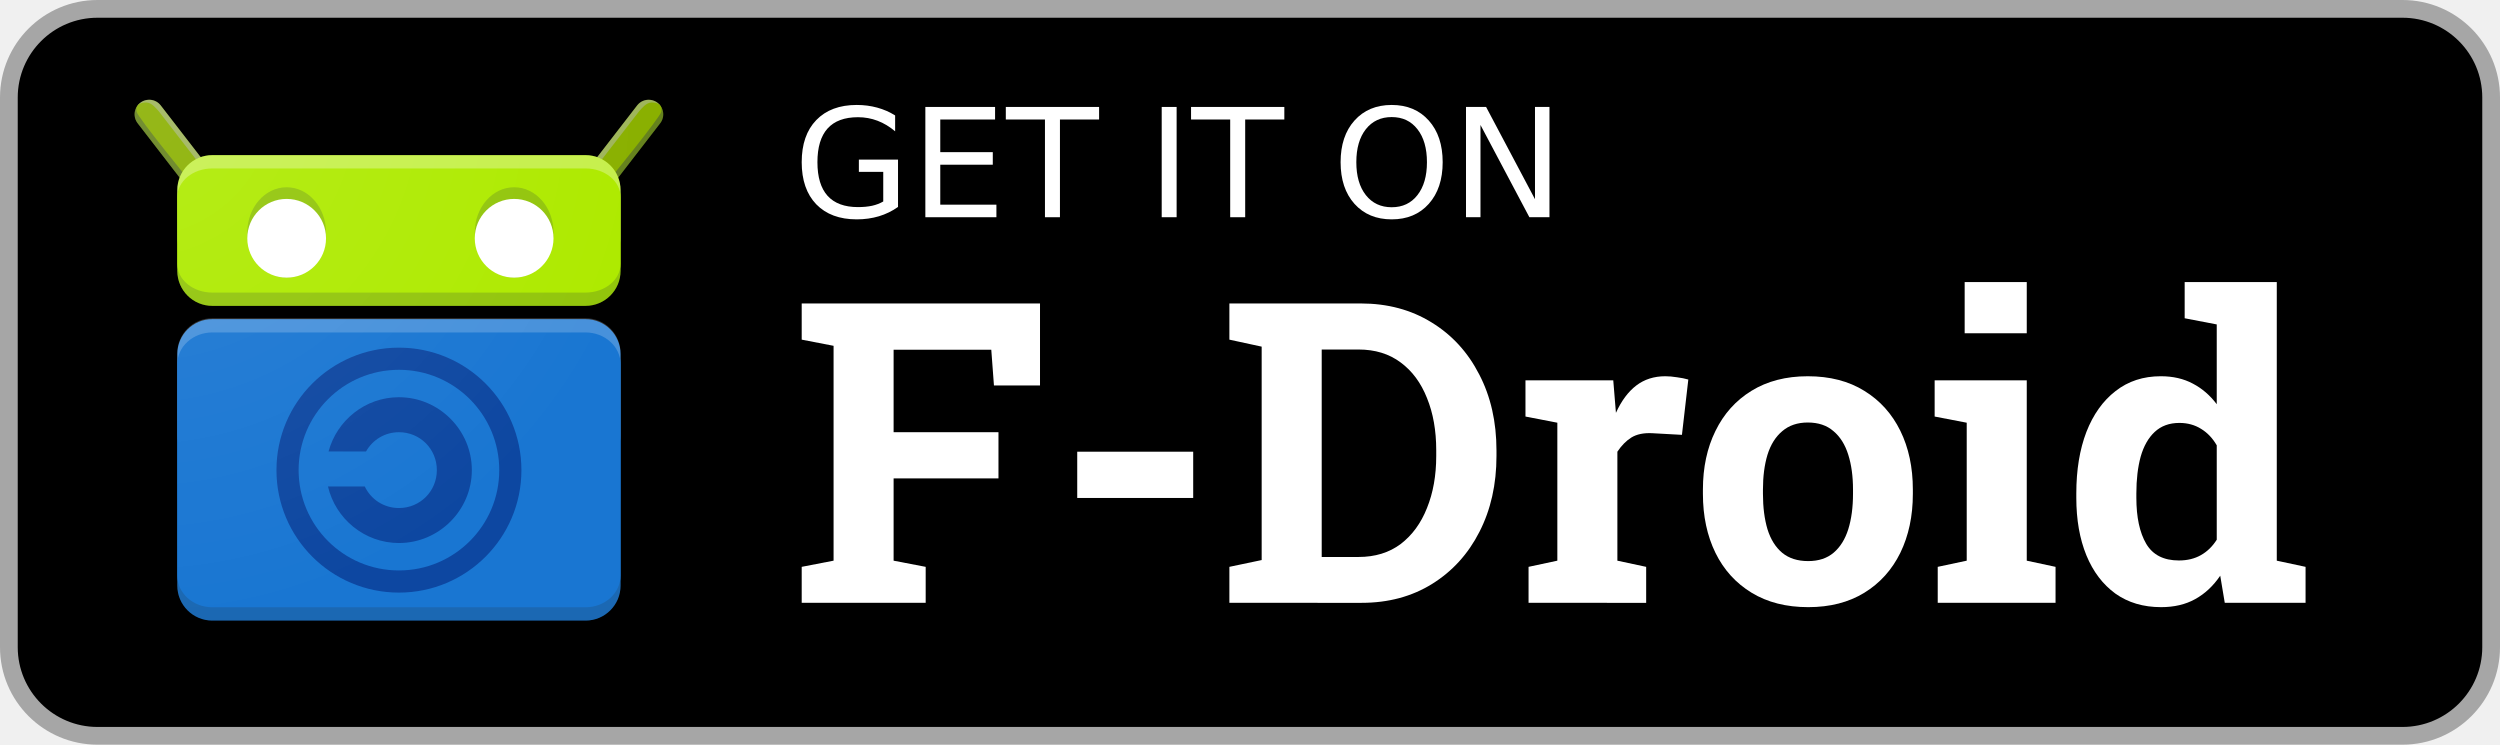
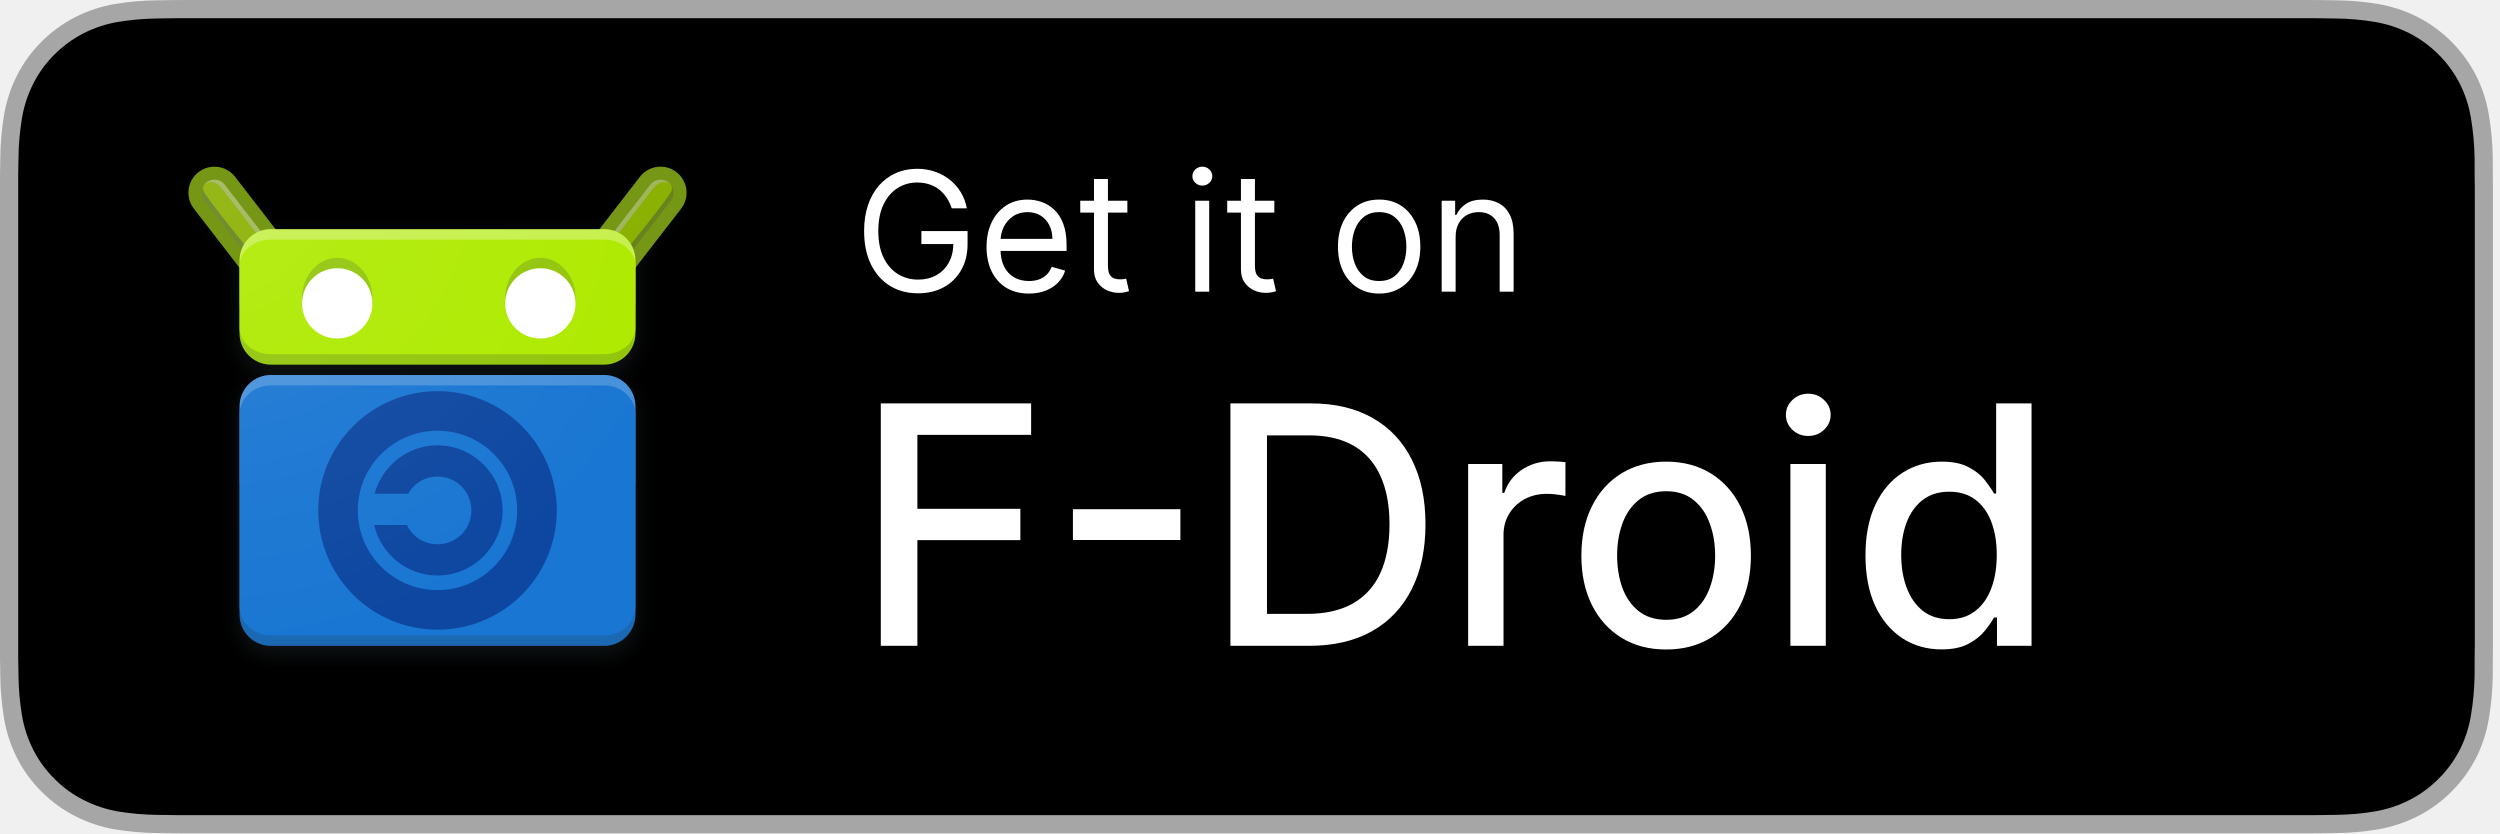
- <svg xmlns="http://www.w3.org/2000/svg" width="1128" height="336" viewBox="0 0 564 168">
+ <svg xmlns="http://www.w3.org/2000/svg" width="120" height="40" viewBox="0 0 120 40" fill="none">
+   <g clip-path="url(#clip0_8_63)">
+     <path d="M110.135 0H9.535C9.168 0 8.806 0 8.44 0.002C8.134 0.004 7.83 0.01 7.521 0.015C6.85 0.023 6.18 0.082 5.517 0.192C4.856 0.304 4.215 0.515 3.616 0.819C3.018 1.125 2.472 1.522 1.998 1.997C1.52 2.471 1.122 3.018 0.819 3.618C0.515 4.217 0.305 4.859 0.194 5.522C0.083 6.183 0.023 6.853 0.015 7.524C0.006 7.83 0.005 8.138 0 8.444V31.559C0.005 31.869 0.006 32.17 0.015 32.481C0.023 33.152 0.083 33.821 0.194 34.483C0.304 35.145 0.515 35.788 0.819 36.387C1.122 36.985 1.52 37.53 1.998 38.001C2.471 38.478 3.017 38.876 3.616 39.18C4.215 39.484 4.855 39.697 5.517 39.811C6.18 39.919 6.85 39.979 7.521 39.987C7.83 39.994 8.134 39.998 8.44 39.998C8.806 40 9.168 40 9.535 40H110.135C110.494 40 110.859 40 111.219 39.998C111.523 39.998 111.836 39.994 112.141 39.987C112.811 39.979 113.479 39.92 114.141 39.811C114.804 39.696 115.448 39.483 116.049 39.18C116.647 38.876 117.193 38.478 117.666 38.001C118.142 37.528 118.541 36.984 118.848 36.387C119.15 35.787 119.358 35.145 119.467 34.483C119.578 33.821 119.64 33.152 119.652 32.481C119.656 32.17 119.656 31.869 119.656 31.559C119.664 31.195 119.664 30.834 119.664 30.465V9.536C119.664 9.17 119.664 8.807 119.656 8.444C119.656 8.138 119.656 7.83 119.652 7.524C119.64 6.853 119.578 6.183 119.467 5.522C119.358 4.859 119.149 4.218 118.848 3.618C118.23 2.415 117.252 1.436 116.049 0.818C115.448 0.516 114.804 0.304 114.141 0.191C113.48 0.081 112.811 0.022 112.141 0.015C111.836 0.01 111.523 0.004 111.219 0.002C110.859 0 110.494 0 110.135 0Z" fill="#A6A6A6" />
+     <path d="M8.445 39.125C8.14 39.125 7.843 39.121 7.541 39.114C6.914 39.106 6.29 39.052 5.671 38.951C5.095 38.852 4.537 38.667 4.015 38.403C3.498 38.142 3.026 37.798 2.618 37.387C2.204 36.98 1.859 36.508 1.597 35.99C1.333 35.469 1.149 34.91 1.054 34.333C0.951 33.713 0.896 33.086 0.888 32.458C0.881 32.247 0.873 31.545 0.873 31.545V8.444C0.873 8.444 0.882 7.753 0.888 7.55C0.895 6.922 0.951 6.297 1.053 5.678C1.149 5.099 1.332 4.539 1.597 4.016C1.857 3.498 2.2 3.026 2.612 2.618C3.023 2.206 3.496 1.861 4.014 1.595C4.535 1.332 5.092 1.149 5.667 1.051C6.288 0.95 6.915 0.895 7.543 0.887L8.445 0.875H111.214L112.127 0.888C112.75 0.895 113.371 0.949 113.985 1.05C114.566 1.149 115.13 1.334 115.656 1.598C116.694 2.133 117.539 2.979 118.071 4.018C118.332 4.538 118.512 5.094 118.606 5.667C118.71 6.291 118.768 6.922 118.78 7.554C118.783 7.837 118.783 8.142 118.783 8.444C118.791 8.819 118.791 9.176 118.791 9.536V30.465C118.791 30.828 118.791 31.183 118.783 31.54C118.783 31.865 118.783 32.163 118.779 32.47C118.768 33.091 118.71 33.71 118.608 34.323C118.515 34.904 118.333 35.468 118.068 35.993C117.805 36.506 117.462 36.973 117.053 37.379C116.644 37.793 116.172 38.138 115.653 38.401C115.128 38.667 114.566 38.853 113.985 38.951C113.367 39.052 112.742 39.107 112.116 39.114C111.823 39.121 111.517 39.125 111.219 39.125L110.135 39.127L8.445 39.125Z" fill="black" />
+     <path d="M45.682 10C45.619 9.809 45.537 9.637 45.435 9.486C45.334 9.332 45.214 9.202 45.074 9.094C44.936 8.986 44.778 8.903 44.602 8.847C44.426 8.79 44.233 8.761 44.023 8.761C43.678 8.761 43.365 8.85 43.082 9.028C42.8 9.206 42.576 9.469 42.409 9.815C42.242 10.162 42.159 10.587 42.159 11.091C42.159 11.595 42.243 12.02 42.412 12.367C42.581 12.713 42.809 12.975 43.097 13.153C43.385 13.331 43.708 13.421 44.068 13.421C44.401 13.421 44.695 13.349 44.949 13.207C45.205 13.063 45.403 12.861 45.545 12.599C45.689 12.336 45.761 12.027 45.761 11.671L45.977 11.716H44.227V11.091H46.443V11.716C46.443 12.195 46.341 12.612 46.136 12.966C45.934 13.32 45.653 13.595 45.295 13.79C44.939 13.983 44.53 14.079 44.068 14.079C43.553 14.079 43.1 13.958 42.71 13.716C42.322 13.473 42.019 13.129 41.801 12.682C41.585 12.235 41.477 11.704 41.477 11.091C41.477 10.631 41.539 10.217 41.662 9.849C41.787 9.48 41.963 9.166 42.19 8.906C42.418 8.647 42.687 8.448 42.997 8.31C43.308 8.171 43.65 8.102 44.023 8.102C44.33 8.102 44.615 8.149 44.881 8.241C45.148 8.332 45.385 8.462 45.594 8.631C45.804 8.797 45.979 8.997 46.119 9.23C46.26 9.461 46.356 9.718 46.409 10H45.682ZM49.389 14.091C48.968 14.091 48.605 13.998 48.3 13.812C47.997 13.625 47.764 13.364 47.599 13.028C47.436 12.691 47.354 12.299 47.354 11.852C47.354 11.405 47.436 11.011 47.599 10.671C47.764 10.328 47.993 10.061 48.286 9.869C48.582 9.676 48.926 9.58 49.32 9.58C49.548 9.58 49.772 9.617 49.994 9.693C50.215 9.769 50.417 9.892 50.599 10.062C50.781 10.231 50.925 10.454 51.033 10.733C51.141 11.011 51.195 11.354 51.195 11.761V12.046H47.832V11.466H50.514C50.514 11.22 50.464 11 50.366 10.807C50.269 10.614 50.131 10.461 49.951 10.349C49.773 10.238 49.563 10.182 49.32 10.182C49.053 10.182 48.822 10.248 48.627 10.381C48.434 10.511 48.285 10.682 48.181 10.892C48.077 11.102 48.025 11.328 48.025 11.568V11.954C48.025 12.284 48.082 12.563 48.195 12.793C48.311 13.02 48.471 13.193 48.675 13.312C48.88 13.43 49.118 13.489 49.389 13.489C49.565 13.489 49.724 13.464 49.866 13.415C50.01 13.364 50.134 13.288 50.238 13.188C50.342 13.085 50.423 12.958 50.479 12.807L51.127 12.989C51.059 13.208 50.944 13.402 50.783 13.568C50.622 13.733 50.423 13.862 50.187 13.954C49.95 14.046 49.684 14.091 49.389 14.091ZM54.113 9.636V10.204H51.852V9.636H54.113ZM52.511 8.591H53.181V12.75C53.181 12.939 53.209 13.081 53.264 13.176C53.32 13.269 53.392 13.331 53.479 13.364C53.568 13.394 53.662 13.409 53.761 13.409C53.834 13.409 53.895 13.405 53.943 13.398C53.99 13.388 54.028 13.381 54.056 13.375L54.193 13.977C54.147 13.994 54.084 14.011 54.002 14.028C53.921 14.047 53.818 14.057 53.693 14.057C53.503 14.057 53.318 14.016 53.136 13.935C52.956 13.853 52.806 13.729 52.687 13.562C52.569 13.396 52.511 13.186 52.511 12.932V8.591ZM57.371 14V9.636H58.042V14H57.371ZM57.712 8.909C57.582 8.909 57.469 8.865 57.374 8.776C57.282 8.687 57.235 8.58 57.235 8.455C57.235 8.33 57.282 8.223 57.374 8.134C57.469 8.045 57.582 8 57.712 8C57.843 8 57.955 8.045 58.048 8.134C58.142 8.223 58.19 8.33 58.19 8.455C58.19 8.58 58.142 8.687 58.048 8.776C57.955 8.865 57.843 8.909 57.712 8.909ZM61.168 9.636V10.204H58.906V9.636H61.168ZM59.565 8.591H60.236V12.75C60.236 12.939 60.263 13.081 60.318 13.176C60.375 13.269 60.447 13.331 60.534 13.364C60.623 13.394 60.717 13.409 60.815 13.409C60.889 13.409 60.95 13.405 60.997 13.398C61.044 13.388 61.082 13.381 61.111 13.375L61.247 13.977C61.202 13.994 61.138 14.011 61.057 14.028C60.975 14.047 60.872 14.057 60.747 14.057C60.558 14.057 60.372 14.016 60.19 13.935C60.01 13.853 59.861 13.729 59.742 13.562C59.624 13.396 59.565 13.186 59.565 12.932V8.591ZM66.199 14.091C65.805 14.091 65.459 13.997 65.162 13.81C64.867 13.622 64.635 13.36 64.469 13.023C64.304 12.686 64.222 12.292 64.222 11.841C64.222 11.386 64.304 10.99 64.469 10.651C64.635 10.312 64.867 10.048 65.162 9.861C65.459 9.673 65.805 9.58 66.199 9.58C66.593 9.58 66.938 9.673 67.233 9.861C67.53 10.048 67.761 10.312 67.926 10.651C68.093 10.99 68.176 11.386 68.176 11.841C68.176 12.292 68.093 12.686 67.926 13.023C67.761 13.36 67.53 13.622 67.233 13.81C66.938 13.997 66.593 14.091 66.199 14.091ZM66.199 13.489C66.498 13.489 66.744 13.412 66.938 13.258C67.131 13.105 67.274 12.903 67.367 12.653C67.459 12.403 67.506 12.133 67.506 11.841C67.506 11.549 67.459 11.277 67.367 11.026C67.274 10.774 67.131 10.57 66.938 10.415C66.744 10.259 66.498 10.182 66.199 10.182C65.9 10.182 65.653 10.259 65.46 10.415C65.267 10.57 65.124 10.774 65.031 11.026C64.938 11.277 64.892 11.549 64.892 11.841C64.892 12.133 64.938 12.403 65.031 12.653C65.124 12.903 65.267 13.105 65.46 13.258C65.653 13.412 65.9 13.489 66.199 13.489ZM69.87 11.375V14H69.2V9.636H69.847V10.318H69.904C70.006 10.097 70.162 9.919 70.37 9.784C70.578 9.648 70.847 9.58 71.177 9.58C71.472 9.58 71.731 9.64 71.952 9.761C72.174 9.881 72.346 10.062 72.469 10.307C72.593 10.549 72.654 10.856 72.654 11.227V14H71.984V11.273C71.984 10.93 71.895 10.663 71.717 10.472C71.539 10.278 71.294 10.182 70.984 10.182C70.77 10.182 70.578 10.228 70.41 10.321C70.243 10.414 70.112 10.549 70.015 10.727C69.918 10.905 69.87 11.121 69.87 11.375Z" fill="white" />
+     <path d="M42.278 31V19.364H49.494V20.875H44.034V24.421H48.977V25.926H44.034V31H42.278ZM56.659 24.443V25.921H51.5V24.443H56.659ZM62.827 31H59.06V19.364H62.946C64.086 19.364 65.065 19.597 65.883 20.062C66.702 20.525 67.329 21.189 67.764 22.057C68.204 22.921 68.423 23.956 68.423 25.165C68.423 26.377 68.202 27.419 67.758 28.29C67.319 29.161 66.683 29.831 65.849 30.301C65.016 30.767 64.008 31 62.827 31ZM60.815 29.466H62.73C63.617 29.466 64.353 29.299 64.94 28.966C65.528 28.629 65.967 28.142 66.258 27.506C66.55 26.866 66.696 26.085 66.696 25.165C66.696 24.252 66.55 23.477 66.258 22.841C65.971 22.204 65.541 21.722 64.969 21.392C64.397 21.062 63.687 20.898 62.838 20.898H60.815V29.466ZM70.47 31V22.273H72.112V23.659H72.203C72.362 23.189 72.642 22.82 73.044 22.551C73.449 22.278 73.908 22.142 74.419 22.142C74.525 22.142 74.65 22.146 74.794 22.153C74.942 22.161 75.057 22.171 75.141 22.182V23.807C75.072 23.788 74.951 23.767 74.777 23.744C74.603 23.718 74.428 23.704 74.254 23.704C73.853 23.704 73.495 23.79 73.18 23.96C72.87 24.127 72.624 24.36 72.442 24.659C72.26 24.954 72.169 25.292 72.169 25.671V31H70.47ZM79.974 31.176C79.156 31.176 78.442 30.989 77.832 30.614C77.222 30.239 76.749 29.714 76.412 29.04C76.075 28.366 75.906 27.578 75.906 26.676C75.906 25.771 76.075 24.979 76.412 24.301C76.749 23.623 77.222 23.097 77.832 22.722C78.442 22.347 79.156 22.159 79.974 22.159C80.793 22.159 81.507 22.347 82.117 22.722C82.726 23.097 83.2 23.623 83.537 24.301C83.874 24.979 84.043 25.771 84.043 26.676C84.043 27.578 83.874 28.366 83.537 29.04C83.2 29.714 82.726 30.239 82.117 30.614C81.507 30.989 80.793 31.176 79.974 31.176ZM79.98 29.75C80.51 29.75 80.95 29.61 81.298 29.329C81.647 29.049 81.904 28.676 82.071 28.21C82.242 27.744 82.327 27.231 82.327 26.671C82.327 26.114 82.242 25.602 82.071 25.136C81.904 24.667 81.647 24.29 81.298 24.006C80.95 23.722 80.51 23.579 79.98 23.579C79.446 23.579 79.003 23.722 78.651 24.006C78.302 24.29 78.043 24.667 77.872 25.136C77.706 25.602 77.622 26.114 77.622 26.671C77.622 27.231 77.706 27.744 77.872 28.21C78.043 28.676 78.302 29.049 78.651 29.329C79.003 29.61 79.446 29.75 79.98 29.75ZM85.939 31V22.273H87.638V31H85.939ZM86.797 20.926C86.501 20.926 86.248 20.828 86.035 20.631C85.827 20.43 85.723 20.191 85.723 19.915C85.723 19.634 85.827 19.396 86.035 19.199C86.248 18.998 86.501 18.898 86.797 18.898C87.092 18.898 87.344 18.998 87.553 19.199C87.765 19.396 87.871 19.634 87.871 19.915C87.871 20.191 87.765 20.43 87.553 20.631C87.344 20.828 87.092 20.926 86.797 20.926ZM93.19 31.171C92.486 31.171 91.857 30.991 91.304 30.631C90.755 30.267 90.323 29.75 90.008 29.079C89.698 28.405 89.543 27.597 89.543 26.653C89.543 25.71 89.7 24.903 90.014 24.233C90.332 23.562 90.768 23.049 91.321 22.693C91.874 22.337 92.501 22.159 93.202 22.159C93.743 22.159 94.179 22.25 94.508 22.432C94.842 22.61 95.099 22.818 95.281 23.057C95.467 23.296 95.611 23.506 95.713 23.688H95.815V19.364H97.514V31H95.855V29.642H95.713C95.611 29.828 95.463 30.04 95.27 30.278C95.081 30.517 94.819 30.725 94.486 30.903C94.153 31.081 93.721 31.171 93.19 31.171ZM93.565 29.722C94.054 29.722 94.467 29.593 94.804 29.335C95.145 29.074 95.403 28.712 95.577 28.25C95.755 27.788 95.844 27.25 95.844 26.636C95.844 26.03 95.757 25.5 95.582 25.046C95.408 24.591 95.153 24.237 94.815 23.983C94.478 23.729 94.062 23.602 93.565 23.602C93.054 23.602 92.628 23.735 92.287 24C91.946 24.265 91.688 24.627 91.514 25.085C91.344 25.544 91.258 26.061 91.258 26.636C91.258 27.22 91.346 27.744 91.52 28.21C91.694 28.676 91.952 29.046 92.293 29.318C92.637 29.587 93.062 29.722 93.565 29.722Z" fill="white" />
+     <g clip-path="url(#clip1_8_63)">
+       <g filter="url(#filter0_f_8_63)">
+         <path fill-rule="evenodd" clip-rule="evenodd" d="M10.307 8.993C10.188 8.99 10.07 9.021 9.968 9.082C9.866 9.143 9.783 9.233 9.73 9.339C9.677 9.446 9.655 9.565 9.668 9.684C9.68 9.802 9.727 9.915 9.801 10.008L11.603 12.34C11.539 12.507 11.501 12.686 11.501 12.875V14.875V16.308V16.375C11.501 17.206 12.17 17.875 13.001 17.875H29.001C29.832 17.875 30.501 17.206 30.501 16.375V14.375V12.943V12.875C30.501 12.685 30.462 12.505 30.398 12.338L32.199 10.008C32.275 9.914 32.321 9.799 32.333 9.679C32.344 9.559 32.321 9.438 32.266 9.331C32.21 9.224 32.125 9.135 32.02 9.075C31.915 9.016 31.795 8.987 31.675 8.994C31.584 8.999 31.495 9.024 31.415 9.067C31.335 9.11 31.265 9.17 31.21 9.243L29.494 11.464C29.339 11.41 29.175 11.375 29.001 11.375H13.001C12.827 11.375 12.662 11.41 12.507 11.464L10.79 9.243C10.734 9.168 10.661 9.106 10.577 9.063C10.493 9.02 10.401 8.996 10.307 8.993ZM13.001 18.375C12.897 18.375 12.796 18.386 12.698 18.406C12.014 18.544 11.501 19.141 11.501 19.861V19.875V29.765V29.779V29.875C11.501 30.706 12.17 31.375 13.001 31.375H29.001C29.832 31.375 30.501 30.706 30.501 29.875V19.875V19.86C30.501 19.14 29.989 18.544 29.304 18.405C29.206 18.386 29.105 18.375 29.001 18.375L13.001 18.375Z" fill="#263238" fill-opacity="0.4" />
+       </g>
+       <path fill-rule="evenodd" clip-rule="evenodd" d="M31.705 9.25L29.58 12Z" fill="#8AB000" />
+       <path d="M31.705 9.25L29.58 12" stroke="#769616" stroke-width="2.5" stroke-linecap="round" />
+       <path fill-rule="evenodd" clip-rule="evenodd" d="M31.694 8.624C31.921 8.63 32.075 8.718 32.185 8.848C31.171 10.052 31 10.244 29.617 11.959C29.107 12.618 28.576 12.277 29.086 11.618L31.211 8.868C31.325 8.715 31.503 8.629 31.694 8.624Z" fill="white" fill-opacity="0.298" />
+       <path fill-rule="evenodd" clip-rule="evenodd" d="M32.189 8.854C32.251 8.928 32.469 9.256 32.2 9.632L30.075 12.382C29.565 13.042 29.5 12.076 29.5 12.076C29.5 12.076 31.367 9.821 32.189 8.854Z" fill="#263238" fill-opacity="0.2" />
+       <path fill-rule="evenodd" clip-rule="evenodd" d="M31.831 8.741C32.05 8.741 32.311 8.812 32.243 9.14C32.191 9.391 29.913 12.178 29.913 12.178C29.403 12.837 28.666 12.516 29.176 11.856L31.293 9.12C31.423 8.975 31.597 8.748 31.831 8.741Z" fill="#8AB000" />
+       <path fill-rule="evenodd" clip-rule="evenodd" d="M10.294 9.25L12.419 12Z" fill="#8AB000" />
+       <path d="M10.294 9.25L12.419 12" stroke="#769616" stroke-width="2.5" stroke-linecap="round" />
+       <path fill-rule="evenodd" clip-rule="evenodd" d="M10.306 8.624C10.079 8.63 9.925 8.718 9.815 8.848C10.829 10.052 10.999 10.244 12.383 11.959C12.893 12.618 13.424 12.277 12.914 11.618L10.789 8.868C10.675 8.715 10.496 8.629 10.306 8.624Z" fill="white" fill-opacity="0.298" />
+       <path fill-rule="evenodd" clip-rule="evenodd" d="M9.811 8.854C9.749 8.928 9.53 9.256 9.8 9.632L11.925 12.382C12.435 13.042 12.5 12.076 12.5 12.076C12.5 12.076 10.633 9.821 9.811 8.854Z" fill="#263238" fill-opacity="0.2" />
+       <path fill-rule="evenodd" clip-rule="evenodd" d="M10.169 8.741C9.95 8.741 9.689 8.812 9.757 9.14C9.809 9.391 12.087 12.178 12.087 12.178C12.597 12.837 13.334 12.516 12.824 11.856L10.707 9.12C10.577 8.975 10.403 8.748 10.169 8.741Z" fill="#8AB000" />
+       <path d="M29 11H13C12.172 11 11.5 11.672 11.5 12.5V16C11.5 16.828 12.172 17.5 13 17.5H29C29.828 17.5 30.5 16.828 30.5 16V12.5C30.5 11.672 29.828 11 29 11Z" fill="#AEEA00" />
+       <path d="M29 12.5H13C12.172 12.5 11.5 13.172 11.5 14V16C11.5 16.828 12.172 17.5 13 17.5H29C29.828 17.5 30.5 16.828 30.5 16V14C30.5 13.172 29.828 12.5 29 12.5Z" fill="#263238" fill-opacity="0.2" />
+       <path d="M29 11H13C12.172 11 11.5 11.672 11.5 12.5V14.5C11.5 15.328 12.172 16 13 16H29C29.828 16 30.5 15.328 30.5 14.5V12.5C30.5 11.672 29.828 11 29 11Z" fill="white" fill-opacity="0.298" />
+       <path d="M29 11.5H13C12.172 11.5 11.5 12.068 11.5 12.769V15.731C11.5 16.432 12.172 17 13 17H29C29.828 17 30.5 16.432 30.5 15.731V12.769C30.5 12.068 29.828 11.5 29 11.5Z" fill="#AEEA00" />
+       <path d="M29 18H13C12.172 18 11.5 18.672 11.5 19.5V29.5C11.5 30.328 12.172 31 13 31H29C29.828 31 30.5 30.328 30.5 29.5V19.5C30.5 18.672 29.828 18 29 18Z" fill="#1976D2" />
+       <path d="M29 24.5H13C12.172 24.5 11.5 25.172 11.5 26V29.5C11.5 30.328 12.172 31 13 31H29C29.828 31 30.5 30.328 30.5 29.5V26C30.5 25.172 29.828 24.5 29 24.5Z" fill="#263238" fill-opacity="0.2" />
+       <path d="M29 18H13C12.172 18 11.5 18.672 11.5 19.5V23C11.5 23.828 12.172 24.5 13 24.5H29C29.828 24.5 30.5 23.828 30.5 23V19.5C30.5 18.672 29.828 18 29 18Z" fill="white" fill-opacity="0.2" />
+       <path d="M29 18.5H13C12.172 18.5 11.5 19.12 11.5 19.885V29.115C11.5 29.88 12.172 30.5 13 30.5H29C29.828 30.5 30.5 29.88 30.5 29.115V19.885C30.5 19.12 29.828 18.5 29 18.5Z" fill="#1976D2" />
+       <path d="M21 21.375C19.56 21.375 18.34 22.367 17.983 23.7H19.59C19.867 23.207 20.387 22.875 21 22.875C21.906 22.875 22.625 23.594 22.625 24.5C22.625 25.406 21.906 26.125 21 26.125C20.346 26.125 19.794 25.749 19.535 25.2H17.958C18.279 26.583 19.524 27.625 21 27.625C22.717 27.625 24.125 26.217 24.125 24.5C24.125 22.783 22.717 21.375 21 21.375Z" fill="#0D47A1" />
+       <path d="M21 29.275C23.637 29.275 25.775 27.137 25.775 24.5C25.775 21.863 23.637 19.725 21 19.725C18.363 19.725 16.225 21.863 16.225 24.5C16.225 27.137 18.363 29.275 21 29.275Z" stroke="#0D47A1" stroke-width="1.9" stroke-linecap="round" />
+       <path d="M16.188 16.25C17.119 16.25 17.875 15.383 17.875 14.312C17.875 13.242 17.119 12.375 16.188 12.375C15.255 12.375 14.5 13.242 14.5 14.312C14.5 15.383 15.255 16.25 16.188 16.25Z" fill="#263238" fill-opacity="0.2" />
+       <path d="M16.188 16.25C17.119 16.25 17.875 15.495 17.875 14.562C17.875 13.63 17.119 12.875 16.188 12.875C15.255 12.875 14.5 13.63 14.5 14.562C14.5 15.495 15.255 16.25 16.188 16.25Z" fill="white" />
+       <path d="M25.938 16.25C26.869 16.25 27.625 15.383 27.625 14.312C27.625 13.242 26.869 12.375 25.938 12.375C25.006 12.375 24.25 13.242 24.25 14.312C24.25 15.383 25.006 16.25 25.938 16.25Z" fill="#263238" fill-opacity="0.2" />
+       <path d="M25.938 16.25C26.869 16.25 27.625 15.495 27.625 14.562C27.625 13.63 26.869 12.875 25.938 12.875C25.006 12.875 24.25 13.63 24.25 14.562C24.25 15.495 25.006 16.25 25.938 16.25Z" fill="white" />
+       <path fill-rule="evenodd" clip-rule="evenodd" d="M10.307 8.618C10.188 8.615 10.07 8.646 9.968 8.707C9.866 8.768 9.783 8.858 9.73 8.964C9.677 9.071 9.655 9.19 9.668 9.309C9.68 9.427 9.727 9.54 9.801 9.633L11.603 11.965C11.539 12.132 11.501 12.311 11.501 12.5V14.5V15.933V16C11.501 16.831 12.17 17.5 13.001 17.5H29.001C29.832 17.5 30.501 16.831 30.501 16V14V12.568V12.5C30.501 12.31 30.462 12.13 30.398 11.963L32.199 9.633C32.275 9.539 32.321 9.424 32.333 9.304C32.344 9.184 32.321 9.063 32.266 8.956C32.21 8.849 32.125 8.76 32.02 8.7C31.915 8.641 31.795 8.612 31.675 8.619C31.584 8.624 31.495 8.649 31.415 8.692C31.335 8.735 31.265 8.795 31.21 8.868L29.494 11.089C29.339 11.035 29.175 11 29.001 11H13.001C12.827 11 12.662 11.035 12.507 11.089L10.79 8.868C10.734 8.793 10.661 8.731 10.577 8.688C10.493 8.645 10.401 8.621 10.307 8.618ZM13.001 18C12.897 18 12.796 18.011 12.698 18.031C12.014 18.169 11.501 18.765 11.501 19.486V19.5V29.39V29.404V29.5C11.501 30.331 12.17 31 13.001 31H29.001C29.832 31 30.501 30.331 30.501 29.5V19.5V19.485C30.501 18.765 29.989 18.169 29.304 18.03C29.206 18.011 29.105 18 29.001 18L13.001 18Z" fill="url(#paint0_radial_8_63)" />
+     </g>
+   </g>
  <defs>
-     <radialGradient id="a" cx="113" cy="-12.89" r="59.662" gradientTransform="matrix(0 1.9611 -1.9778 0 3.507 -200.6)" gradientUnits="userSpaceOnUse">
-       <stop offset="0" stop-color="#fff" stop-opacity=".098" />
-       <stop offset="1" stop-color="#fff" stop-opacity="0" />
+     <filter id="filter0_f_8_63" x="8.763" y="8.092" width="24.473" height="24.184" filterUnits="userSpaceOnUse" color-interpolation-filters="sRGB">
+       <feFlood flood-opacity="0" result="BackgroundImageFix" />
+       <feBlend mode="normal" in="SourceGraphic" in2="BackgroundImageFix" result="shape" />
+       <feGaussianBlur stdDeviation="0.451" result="effect1_foregroundBlur_8_63" />
+     </filter>
+     <radialGradient id="paint0_radial_8_63" cx="0" cy="0" r="1" gradientUnits="userSpaceOnUse" gradientTransform="translate(9.66568 8.61868) rotate(90) scale(22.3851 24)">
+       <stop stop-color="white" stop-opacity="0.098" />
+       <stop offset="1" stop-color="white" stop-opacity="0" />
    </radialGradient>
+     <clipPath id="clip0_8_63">
+       <rect width="119.664" height="40" fill="white" />
+     </clipPath>
+     <clipPath id="clip1_8_63">
+       <rect width="24" height="24" fill="white" transform="translate(9 8)" />
+     </clipPath>
  </defs>
-   <rect width="560" height="164" x="2" y="2" stroke="#a6a6a6" stroke-width="4" rx="20" ry="20" />
-   <g fill="#fff">
-     <path d="M199.26 45.456v-6.682h-5.499v-2.766h8.831v10.681q-1.95 1.383-4.299 2.099-2.349.7-5.015.7-5.832 0-9.131-3.399-3.283-3.416-3.283-9.498 0-6.098 3.283-9.498 3.299-3.416 9.131-3.416 2.433 0 4.615.6 2.2.6 4.049 1.766v3.583q-1.866-1.583-3.966-2.383-2.099-.8-4.416-.8-4.566 0-6.865 2.549-2.283 2.549-2.283 7.598 0 5.032 2.283 7.582 2.299 2.549 6.865 2.549 1.783 0 3.183-.3 1.4-.317 2.516-.966z" />
-     <path d="M208.76 24.128h15.729v2.833h-12.364v7.365h11.847v2.833h-11.847v9.014h12.664v2.833H208.76v-24.877z" />
-     <path d="M226.91 24.128h21.045v2.833h-8.831v22.045h-3.382v-22.045h-8.831V24.128z" />
-     <path d="M262.08 24.128h3.366v24.877H262.08V24.128z" />
-     <path d="M268.7 24.128h21.045v2.833h-8.831v22.045h-3.382v-22.045h-8.831V24.128z" />
-     <path d="M313.97 26.41q-3.666 0-5.832 2.733-2.15 2.733-2.15 7.448 0 4.699 2.15 7.431 2.166 2.733 5.832 2.733t5.799-2.733q2.15-2.733 2.15-7.431 0-4.715-2.15-7.448-2.13-2.732-5.8-2.732zm0-2.733q5.232 0 8.365 3.516 3.133 3.499 3.133 9.398 0 5.882-3.133 9.398-3.133 3.499-8.365 3.499-5.249 0-8.398-3.499-3.133-3.499-3.133-9.398t3.133-9.398q3.149-3.516 8.398-3.516z" />
-     <path d="M330.73 24.128h4.532l11.031 20.812V24.128h3.266v24.877h-4.532l-11.031-20.812v20.812H330.73V24.128z" />
-     <path d="M180.864 135.998v-8.118l7.19-1.392V78.015l-7.19-1.392v-8.164h53.762v18.508h-10.391l-.603-8.071h-22.034v18.601h23.657v10.437h-23.657v18.555l7.236 1.392v8.118z" />
-     <path d="M243.023 112.341v-10.437h26.162v10.437z" />
-     <path d="M277.349 135.998v-8.118l7.283-1.531V78.201l-7.283-1.577v-8.164h29.641q9.045 0 15.957 4.268 6.912 4.221 10.762 11.736 3.896 7.468 3.896 17.163v1.252q0 9.602-3.85 17.117-3.804 7.468-10.669 11.736-6.865 4.268-15.911 4.268zm20.828-10.344h8.303q5.613 0 9.509-2.922 3.896-2.969 5.938-8.118 2.087-5.149 2.087-11.736v-1.299q0-6.68-2.087-11.782-2.041-5.149-5.938-8.025-3.896-2.922-9.509-2.922h-8.303z" />
-     <path d="M344.842 135.998v-8.118l6.494-1.392V95.364l-7.19-1.392V85.808h19.807l.51 6.216.093 1.113q1.855-4.082 4.592-6.169 2.737-2.087 6.541-2.087 1.206 0 2.644.232 1.438.186 2.551.51l-1.438 12.478-6.726-.371q-2.876-.139-4.685.974-1.763 1.113-3.154 3.201v24.585l6.494 1.392v8.118z" />
-     <path d="M407.927 136.973q-7.422 0-12.756-3.247t-8.164-8.999q-2.83-5.798-2.83-13.313v-.974q0-7.468 2.83-13.22 2.83-5.798 8.118-9.045 5.334-3.293 12.71-3.293 7.468 0 12.756 3.293 5.288 3.247 8.118 8.999 2.83 5.752 2.83 13.267v.974q0 7.515-2.83 13.313-2.83 5.752-8.118 8.999-5.288 3.247-12.664 3.247zm0-10.391q3.525 0 5.752-1.902 2.227-1.902 3.293-5.288 1.067-3.433 1.067-7.979v-.974q0-4.453-1.067-7.839-1.067-3.433-3.34-5.334-2.227-1.948-5.798-1.948-3.479 0-5.752 1.948-2.273 1.902-3.34 5.334-1.021 3.386-1.021 7.839v.974q0 4.546 1.021 7.979 1.067 3.433 3.34 5.334 2.273 1.855 5.845 1.855z" />
-     <path d="M437.151 135.998v-8.118l6.541-1.392V95.364l-7.236-1.392V85.808h20.781v40.681l6.494 1.392v8.118zm6.077-60.813V63.635h14.009v11.55z" />
-     <path d="M487.527 136.973q-5.984 0-10.298-3.062-4.268-3.108-6.541-8.628-2.273-5.566-2.273-12.988v-.974q0-7.932 2.273-13.87 2.319-5.938 6.587-9.231 4.268-3.34 10.205-3.34 4.128 0 7.236 1.67 3.108 1.624 5.381 4.639V73.191l-7.236-1.392v-8.164h20.781v62.854l6.494 1.392v8.118h-18.23l-1.021-6.123q-2.366 3.479-5.659 5.288-3.247 1.809-7.7 1.809zm4.036-10.53q2.83 0 4.963-1.206 2.134-1.206 3.572-3.479v-21.291q-1.392-2.412-3.525-3.711-2.134-1.345-4.917-1.345-3.386 0-5.566 2.041-2.134 1.995-3.154 5.566-.974 3.572-.974 8.303v.974q0 6.587 2.227 10.391 2.227 3.757 7.375 3.757z" />
-   </g>
-   <path fill="#8ab000" stroke="#769616" stroke-linecap="round" stroke-width="6.579" d="M146.34 25.797 135.16 40.27" />
-   <path fill="#fff" fill-opacity=".298" d="M146.29 22.5c1.193.032 2.005.497 2.581 1.181-5.334 6.339-6.233 7.346-13.514 16.372-2.683 3.471-5.478 1.677-2.795-1.794l11.184-14.474c.603-.804 1.54-1.258 2.544-1.285z" />
-   <path fill="#263238" fill-opacity=".2" d="M148.89 23.713c.326.389 1.477 2.117.059 4.095l-11.184 14.474c-2.683 3.471-3.026-1.611-3.026-1.611s9.828-11.868 14.151-16.958z" />
-   <path fill="#8ab000" d="M147.01 23.118c1.153 0 2.526.373 2.169 2.102-.273 1.32-12.265 15.985-12.265 15.985-2.683 3.471-6.562 1.78-3.879-1.691l11.143-14.402c.685-.763 1.601-1.957 2.832-1.994z" />
-   <path fill="#8ab000" stroke="#769616" stroke-linecap="round" stroke-width="6.579" d="M33.655 25.797 44.84 40.27" />
-   <path fill="#fff" fill-opacity=".298" d="M33.714 22.5c-1.193.032-2.005.497-2.581 1.181 5.334 6.339 6.233 7.346 13.514 16.372 2.683 3.471 5.478 1.677 2.795-1.794l-11.184-14.472c-.603-.804-1.54-1.258-2.544-1.285z" />
-   <path fill="#263238" fill-opacity=".2" d="M31.111 23.713c-.326.389-1.477 2.117-.059 4.095l11.184 14.474c2.683 3.471 3.026-1.611 3.026-1.611s-9.828-11.868-14.151-16.958z" />
-   <path fill="#8ab000" d="M32.995 23.118c-1.153 0-2.526.373-2.169 2.102.273 1.32 12.265 15.985 12.265 15.985 2.683 3.471 6.562 1.78 3.879-1.691l-11.143-14.402c-.685-.763-1.602-1.957-2.832-1.994z" />
-   <rect width="100" height="34" x="40" y="35" fill="#aeea00" rx="7.895" ry="7.895" />
-   <rect width="100" height="26.316" x="40" y="42.684" fill="#263238" fill-opacity=".2" rx="7.895" ry="7.895" />
-   <rect width="100" height="26.316" x="40" y="35.007" fill="#fff" fill-opacity=".298" rx="7.895" ry="7.895" />
-   <rect width="100" height="28.002" x="40" y="38.002" fill="#aeea00" rx="7.895" ry="6.462" />
-   <rect width="100" height="68" x="40" y="72" fill="#1976d2" rx="7.895" ry="7.895" />
-   <rect width="100" height="34.21" x="40" y="105.79" fill="#263238" fill-opacity=".2" rx="7.895" ry="7.895" />
-   <rect width="100" height="34.21" x="40" y="71.79" fill="#fff" fill-opacity=".2" rx="7.895" ry="7.895" />
-   <rect width="100" height="62" x="40" y="75" fill="#1976d2" rx="7.895" ry="7.154" />
-   <path fill="#0d47a1" d="M90 89.61c-7.581 0-13.999 5.223-15.877 12.238h8.455c1.459-2.593 4.198-4.343 7.422-4.343 4.77 0 8.553 3.782 8.553 8.553s-3.782 8.553-8.553 8.553c-3.441 0-6.345-1.981-7.71-4.867h-8.301c1.69 7.278 8.242 12.762 16.011 12.762 9.037 0 16.447-7.41 16.447-16.447 0-9.037-7.41-16.447-16.447-16.447z" />
-   <circle cx="90" cy="106.06" r="25.132" fill="none" stroke="#0d47a1" stroke-linecap="round" stroke-width="5" />
-   <ellipse cx="64.67" cy="52.441" fill="#263238" fill-opacity=".2" rx="8.882" ry="10.197" />
-   <circle cx="64.67" cy="53.757" r="8.882" fill="#fff" />
-   <ellipse cx="115.99" cy="52.441" fill="#263238" fill-opacity=".2" rx="8.882" ry="10.197" />
-   <circle cx="115.99" cy="53.757" r="8.882" fill="#fff" />
-   <path fill="url(#a)" d="M31.715 20.473a3.29 3.29 0 0 0-2.662 5.336l9.475 12.262c-.335.878-.527 1.826-.527 2.824v18.211c0 4.374 3.521 7.894 7.894 7.894h84.211c4.374 0 7.894-3.521 7.894-7.894v-18.211c0-.999-.19-1.948-.525-2.826l9.473-12.26a3.29 3.29 0 0 0-2.434-5.334 3.29 3.29 0 0 0-2.772 1.311l-9.014 11.666c-.81-.293-1.69-.456-2.61-.456h-84.211c-.921 0-1.8.164-2.621.451l-9.02-11.666a3.29 3.29 0 0 0-2.543-1.312zM45.895 70c-4.374 0-7.894 3.521-7.894 7.894v52.211c0 4.374 3.521 7.894 7.894 7.894h84.211c4.374 0 7.894-3.521 7.894-7.894v-52.211c.01-4.368-3.51-7.889-7.88-7.889h-84.211z" transform="translate(2,2)" />
</svg>
